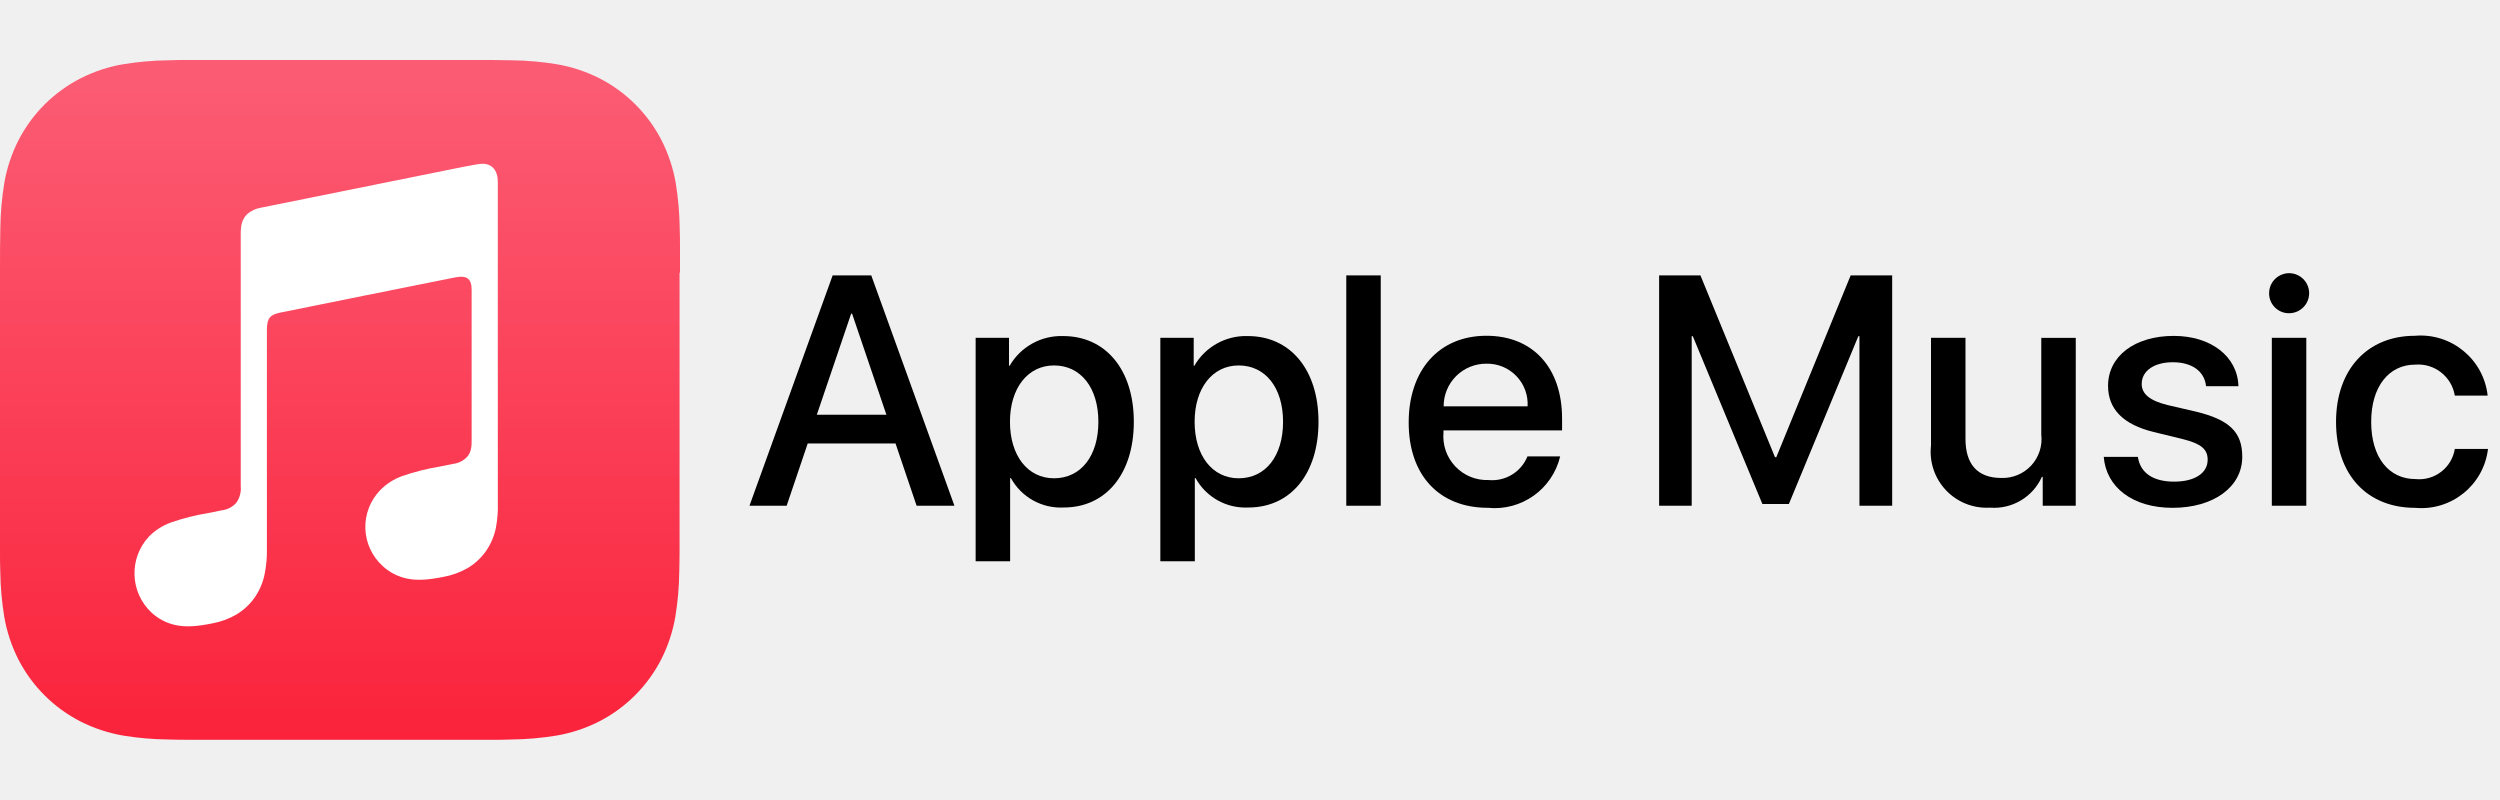
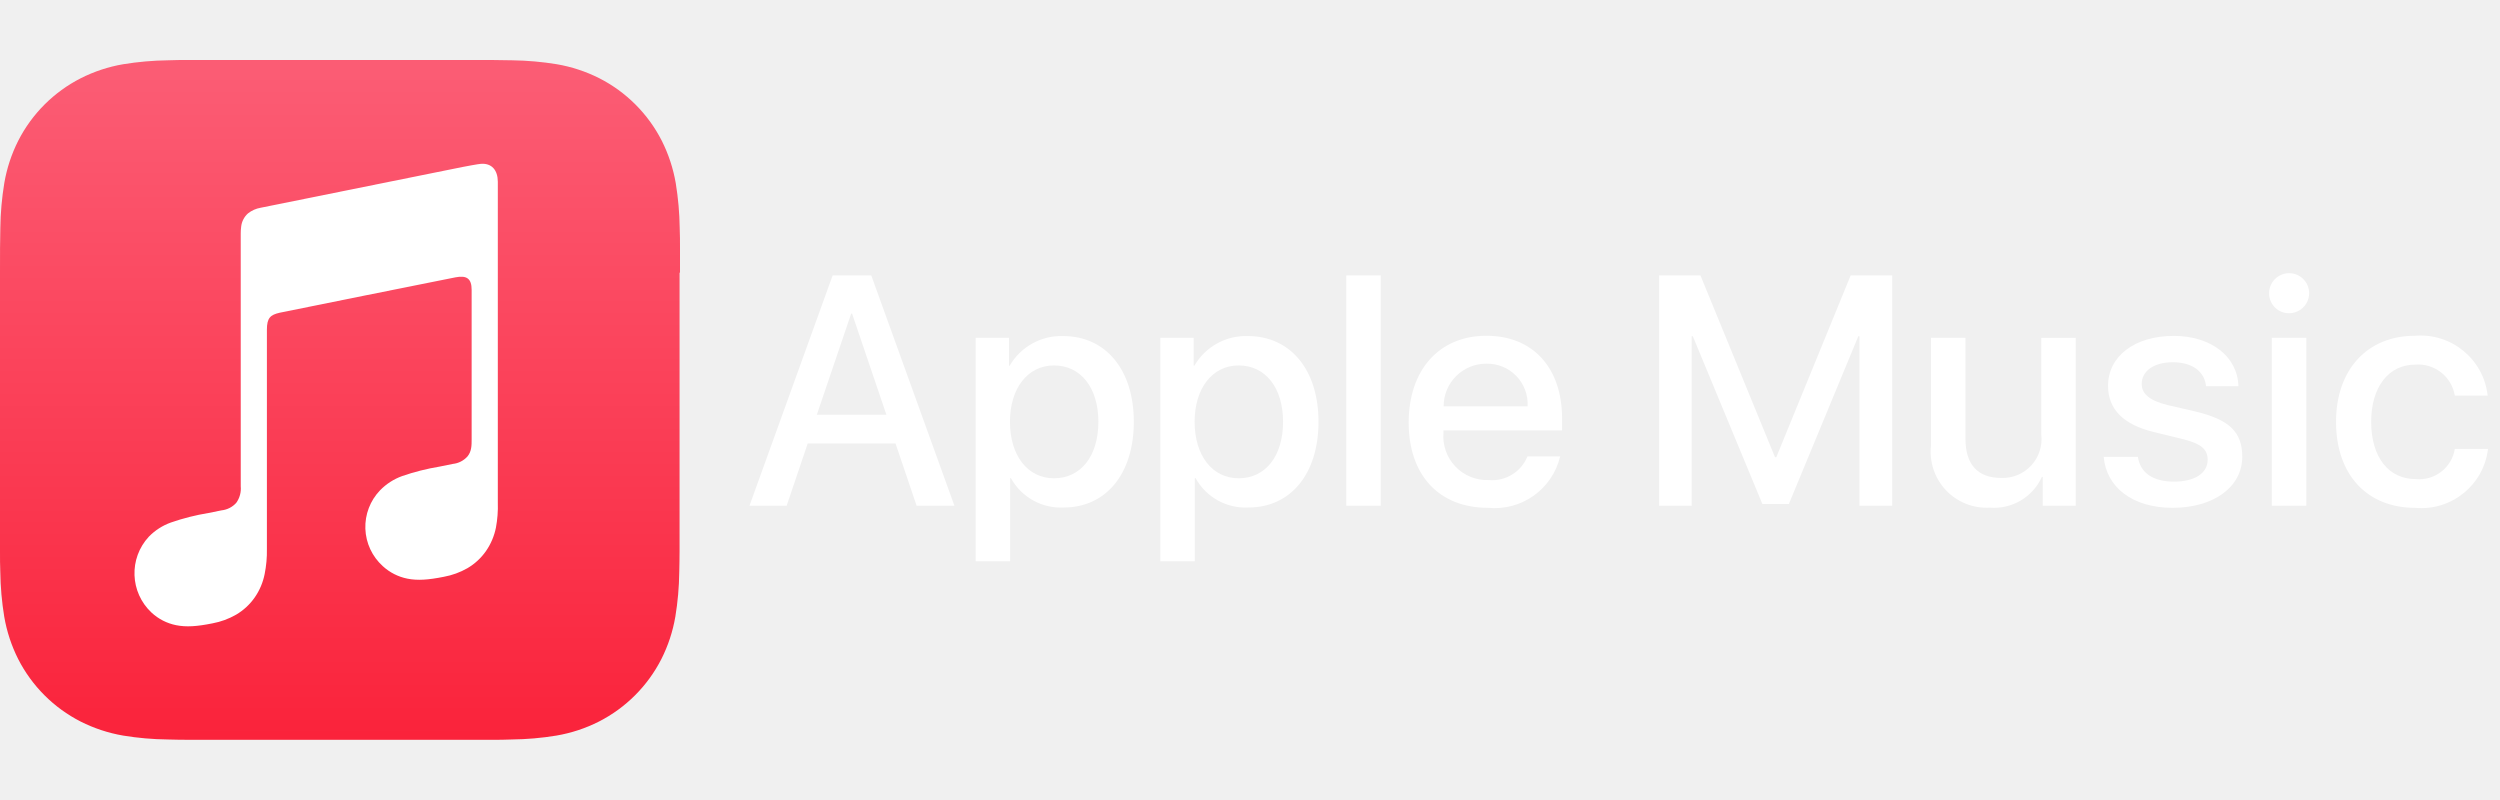
<svg xmlns="http://www.w3.org/2000/svg" width="125" height="40" viewBox="0 0 125 40" fill="none">
-   <path d="M44.776 22.173H40.386L39.333 25.286H37.474L41.632 13.77H43.563L47.721 25.286H45.83L44.776 22.173ZM40.841 20.737H44.32L42.605 15.685H42.557L40.841 20.737Z" fill="black" />
-   <path d="M56.691 21.089C56.691 23.699 55.294 25.375 53.187 25.375C52.098 25.432 51.072 24.862 50.546 23.907H50.506V28.064H48.782V16.891H50.45V18.288H50.482C51.032 17.338 52.059 16.767 53.156 16.803C55.287 16.803 56.691 18.487 56.691 21.089ZM54.919 21.089C54.919 19.39 54.042 18.272 52.7 18.272C51.384 18.272 50.498 19.413 50.498 21.089C50.498 22.781 51.384 23.914 52.7 23.914C54.041 23.914 54.919 22.805 54.919 21.089Z" fill="black" />
-   <path d="M65.925 21.089C65.925 23.699 64.528 25.375 62.422 25.375C61.332 25.432 60.306 24.862 59.78 23.907H59.741V28.064H58.017V16.891H59.685V18.288H59.717C60.266 17.338 61.294 16.767 62.39 16.803C64.52 16.803 65.925 18.487 65.925 21.089ZM64.153 21.089C64.153 19.39 63.275 18.272 61.934 18.272C60.617 18.272 59.731 19.413 59.731 21.089C59.731 22.781 60.617 23.914 61.934 23.914C63.275 23.914 64.153 22.805 64.153 21.089Z" fill="black" />
-   <path d="M67.314 13.77H69.037V25.287H67.314V13.77Z" fill="black" />
-   <path d="M78.008 22.821C77.616 24.462 76.071 25.56 74.392 25.39C71.951 25.39 70.434 23.754 70.434 21.129C70.434 18.495 71.958 16.788 74.321 16.788C76.643 16.788 78.104 18.384 78.104 20.929V21.52H72.174V21.624C72.119 22.249 72.334 22.868 72.767 23.323C73.199 23.779 73.805 24.026 74.433 24.002C75.269 24.08 76.058 23.6 76.372 22.821H78.008ZM72.182 20.315H76.38C76.411 19.753 76.207 19.203 75.816 18.8C75.425 18.395 74.883 18.172 74.321 18.184C73.754 18.18 73.208 18.404 72.807 18.804C72.405 19.203 72.181 19.747 72.182 20.315Z" fill="black" />
-   <path d="M92.972 25.287V16.811H92.916L89.444 25.199H88.119L84.64 16.811H84.585V25.287H82.956V13.77H85.022L88.75 22.86H88.815L92.533 13.77H94.609V25.287H92.972Z" fill="black" />
-   <path d="M103.787 25.287H102.136V23.842H102.095C101.641 24.854 100.6 25.471 99.494 25.382C98.67 25.43 97.868 25.113 97.3 24.514C96.733 23.915 96.458 23.097 96.55 22.278V16.891H98.274V21.943C98.274 23.22 98.88 23.898 100.069 23.898C100.634 23.917 101.181 23.688 101.565 23.271C101.948 22.854 102.13 22.29 102.064 21.728V16.892H103.788L103.787 25.287Z" fill="black" />
-   <path d="M108.689 16.795C110.548 16.795 111.881 17.825 111.921 19.309H110.302C110.229 18.567 109.6 18.112 108.642 18.112C107.707 18.112 107.085 18.543 107.085 19.198C107.085 19.7 107.5 20.035 108.371 20.251L109.783 20.578C111.475 20.985 112.113 21.608 112.113 22.837C112.113 24.354 110.677 25.391 108.626 25.391C106.647 25.391 105.313 24.378 105.187 22.845H106.894C107.015 23.652 107.66 24.082 108.706 24.082C109.735 24.082 110.383 23.659 110.383 22.988C110.383 22.47 110.063 22.191 109.186 21.967L107.685 21.6C106.169 21.233 105.403 20.459 105.403 19.295C105.401 17.809 106.733 16.795 108.689 16.795Z" fill="black" />
-   <path d="M113.455 14.68C113.447 14.272 113.686 13.901 114.061 13.74C114.435 13.579 114.869 13.66 115.159 13.946C115.45 14.232 115.538 14.664 115.383 15.041C115.227 15.418 114.859 15.663 114.453 15.662C113.906 15.665 113.461 15.226 113.455 14.68ZM113.591 16.891H115.315V25.287H113.591V16.891Z" fill="black" />
-   <path d="M122.74 19.779C122.584 18.827 121.723 18.154 120.761 18.231C119.437 18.231 118.559 19.341 118.559 21.089C118.559 22.876 119.444 23.954 120.778 23.954C121.728 24.049 122.589 23.388 122.741 22.446H124.4C124.186 24.252 122.571 25.557 120.761 25.392C118.367 25.392 116.802 23.755 116.802 21.09C116.802 18.48 118.366 16.789 120.744 16.789C122.567 16.634 124.182 17.962 124.383 19.78L122.74 19.779Z" fill="black" />
+   <path d="M44.776 22.173H40.386L39.333 25.286H37.474L41.632 13.77H43.563L47.721 25.286H45.83L44.776 22.173ZM40.841 20.737H44.32L42.605 15.685H42.557L40.841 20.737Z" fill="#ffffff" />
+   <path d="M56.691 21.089C56.691 23.699 55.294 25.375 53.187 25.375C52.098 25.432 51.072 24.862 50.546 23.907H50.506V28.064H48.782V16.891H50.45V18.288H50.482C51.032 17.338 52.059 16.767 53.156 16.803C55.287 16.803 56.691 18.487 56.691 21.089ZM54.919 21.089C54.919 19.39 54.042 18.272 52.7 18.272C51.384 18.272 50.498 19.413 50.498 21.089C50.498 22.781 51.384 23.914 52.7 23.914C54.041 23.914 54.919 22.805 54.919 21.089Z" fill="#ffffff" />
+   <path d="M65.925 21.089C65.925 23.699 64.528 25.375 62.422 25.375C61.332 25.432 60.306 24.862 59.78 23.907H59.741V28.064H58.017V16.891H59.685V18.288H59.717C60.266 17.338 61.294 16.767 62.39 16.803C64.52 16.803 65.925 18.487 65.925 21.089ZM64.153 21.089C64.153 19.39 63.275 18.272 61.934 18.272C60.617 18.272 59.731 19.413 59.731 21.089C59.731 22.781 60.617 23.914 61.934 23.914C63.275 23.914 64.153 22.805 64.153 21.089Z" fill="#ffffff" />
+   <path d="M67.314 13.77H69.037V25.287H67.314V13.77Z" fill="#ffffff" />
+   <path d="M78.008 22.821C77.616 24.462 76.071 25.56 74.392 25.39C71.951 25.39 70.434 23.754 70.434 21.129C70.434 18.495 71.958 16.788 74.321 16.788C76.643 16.788 78.104 18.384 78.104 20.929V21.52H72.174V21.624C72.119 22.249 72.334 22.868 72.767 23.323C73.199 23.779 73.805 24.026 74.433 24.002C75.269 24.08 76.058 23.6 76.372 22.821H78.008ZM72.182 20.315H76.38C76.411 19.753 76.207 19.203 75.816 18.8C75.425 18.395 74.883 18.172 74.321 18.184C73.754 18.18 73.208 18.404 72.807 18.804C72.405 19.203 72.181 19.747 72.182 20.315Z" fill="#ffffff" />
+   <path d="M92.972 25.287V16.811H92.916L89.444 25.199H88.119L84.64 16.811H84.585V25.287H82.956V13.77H85.022L88.75 22.86H88.815L92.533 13.77H94.609V25.287H92.972Z" fill="#ffffff" />
+   <path d="M103.787 25.287H102.136V23.842H102.095C101.641 24.854 100.6 25.471 99.494 25.382C98.67 25.43 97.868 25.113 97.3 24.514C96.733 23.915 96.458 23.097 96.55 22.278V16.891H98.274V21.943C98.274 23.22 98.88 23.898 100.069 23.898C100.634 23.917 101.181 23.688 101.565 23.271C101.948 22.854 102.13 22.29 102.064 21.728V16.892H103.788L103.787 25.287Z" fill="#ffffff" />
+   <path d="M108.689 16.795C110.548 16.795 111.881 17.825 111.921 19.309H110.302C110.229 18.567 109.6 18.112 108.642 18.112C107.707 18.112 107.085 18.543 107.085 19.198C107.085 19.7 107.5 20.035 108.371 20.251L109.783 20.578C111.475 20.985 112.113 21.608 112.113 22.837C112.113 24.354 110.677 25.391 108.626 25.391C106.647 25.391 105.313 24.378 105.187 22.845H106.894C107.015 23.652 107.66 24.082 108.706 24.082C109.735 24.082 110.383 23.659 110.383 22.988C110.383 22.47 110.063 22.191 109.186 21.967L107.685 21.6C106.169 21.233 105.403 20.459 105.403 19.295C105.401 17.809 106.733 16.795 108.689 16.795Z" fill="#ffffff" />
+   <path d="M113.455 14.68C113.447 14.272 113.686 13.901 114.061 13.74C114.435 13.579 114.869 13.66 115.159 13.946C115.45 14.232 115.538 14.664 115.383 15.041C115.227 15.418 114.859 15.663 114.453 15.662C113.906 15.665 113.461 15.226 113.455 14.68ZM113.591 16.891H115.315V25.287H113.591V16.891Z" fill="#ffffff" />
+   <path d="M122.74 19.779C122.584 18.827 121.723 18.154 120.761 18.231C119.437 18.231 118.559 19.341 118.559 21.089C118.559 22.876 119.444 23.954 120.778 23.954C121.728 24.049 122.589 23.388 122.741 22.446H124.4C124.186 24.252 122.571 25.557 120.761 25.392C118.367 25.392 116.802 23.755 116.802 21.09C116.802 18.48 118.366 16.789 120.744 16.789C122.567 16.634 124.182 17.962 124.383 19.78L122.74 19.779Z" fill="#ffffff" />
  <path fill-rule="evenodd" clip-rule="evenodd" d="M34 13.633C34 13.227 34 12.82 34 12.415C34 12.075 34 11.735 33.985 11.395C33.975 10.647 33.909 9.901 33.788 9.162C33.662 8.423 33.426 7.707 33.089 7.037C32.404 5.692 31.31 4.597 29.964 3.911C29.296 3.574 28.581 3.339 27.843 3.212C27.104 3.091 26.357 3.025 25.609 3.015C25.269 3.005 24.929 3.002 24.589 3H9.416C9.076 3 8.736 3 8.396 3.015C7.646 3.025 6.898 3.091 6.157 3.212C5.419 3.338 4.704 3.575 4.036 3.913C2.692 4.598 1.599 5.69 0.913 7.034C0.575 7.703 0.34 8.419 0.214 9.157C0.093 9.896 0.027 10.643 0.017 11.391C0.007 11.731 0.003 12.071 0.002 12.411C0.001 12.823 0 13.23 0 13.633V26.361C0 26.766 0 27.172 0 27.58C0 27.92 0 28.26 0.015 28.6C0.025 29.349 0.091 30.096 0.212 30.834C0.338 31.573 0.574 32.288 0.911 32.957C1.597 34.301 2.69 35.394 4.034 36.079C4.703 36.416 5.418 36.652 6.156 36.779C6.894 36.901 7.641 36.966 8.389 36.974C8.729 36.985 9.069 36.988 9.409 36.99C9.816 36.99 10.222 36.99 10.628 36.99H24.568C24.908 36.99 25.248 36.99 25.588 36.974C26.337 36.966 27.084 36.901 27.822 36.779C28.561 36.653 29.277 36.417 29.945 36.079C31.289 35.393 32.381 34.3 33.067 32.957C33.405 32.288 33.641 31.573 33.767 30.834C33.889 30.096 33.954 29.349 33.963 28.6C33.973 28.26 33.976 27.92 33.978 27.58C33.978 27.174 33.978 26.768 33.978 26.361V13.633H34Z" fill="url(#paint0_linear)" />
  <path fill-rule="evenodd" clip-rule="evenodd" d="M24.036 8.193C23.954 8.193 23.223 8.329 23.135 8.348L13.03 10.388C12.8 10.428 12.583 10.525 12.399 10.67C12.209 10.84 12.088 11.073 12.059 11.326C12.044 11.439 12.037 11.553 12.037 11.666V24.314C12.065 24.608 11.985 24.901 11.813 25.141C11.623 25.354 11.36 25.488 11.075 25.518L10.415 25.651C9.78 25.756 9.154 25.914 8.546 26.125C8.129 26.274 7.751 26.517 7.442 26.834C6.434 27.92 6.494 29.618 7.577 30.63C7.92 30.949 8.345 31.167 8.804 31.259C9.314 31.361 9.843 31.325 10.626 31.167C11.042 31.09 11.441 30.943 11.808 30.732C12.176 30.515 12.494 30.221 12.738 29.87C12.981 29.52 13.149 29.122 13.232 28.704C13.315 28.292 13.353 27.873 13.345 27.453V16.486C13.345 15.898 13.515 15.743 13.986 15.636C13.986 15.636 22.385 13.936 22.778 13.866C23.324 13.761 23.582 13.917 23.582 14.49V21.97C23.582 22.266 23.582 22.567 23.376 22.82C23.186 23.033 22.924 23.167 22.64 23.196L21.979 23.33C21.343 23.435 20.718 23.593 20.109 23.803C19.693 23.953 19.316 24.195 19.006 24.512C18.509 25.028 18.243 25.723 18.268 26.438C18.294 27.154 18.608 27.828 19.14 28.308C19.484 28.624 19.909 28.84 20.367 28.932C20.877 29.034 21.408 28.996 22.191 28.84C22.606 28.764 23.005 28.619 23.371 28.41C23.74 28.194 24.057 27.9 24.301 27.55C24.544 27.199 24.712 26.802 24.796 26.383C24.873 25.971 24.905 25.55 24.891 25.131V9.086C24.889 8.505 24.583 8.146 24.036 8.193Z" fill="white" />
-   <defs>
-     <linearGradient id="paint0_linear" x1="17" y1="36.866" x2="17" y2="3.731" gradientUnits="userSpaceOnUse">
-       <stop stop-color="#FA233B" />
-       <stop offset="1" stop-color="#FB5C74" />
+   <defs fill="#ffffff">
+     <linearGradient id="paint0_linear" x1="17" y1="36.866" x2="17" y2="3.731" gradientUnits="userSpaceOnUse" fill="#ffffff">
+       <stop stop-color="#FA233B" fill="#ffffff" />
+       <stop offset="1" stop-color="#FB5C74" fill="#ffffff" />
    </linearGradient>
  </defs>
</svg>
